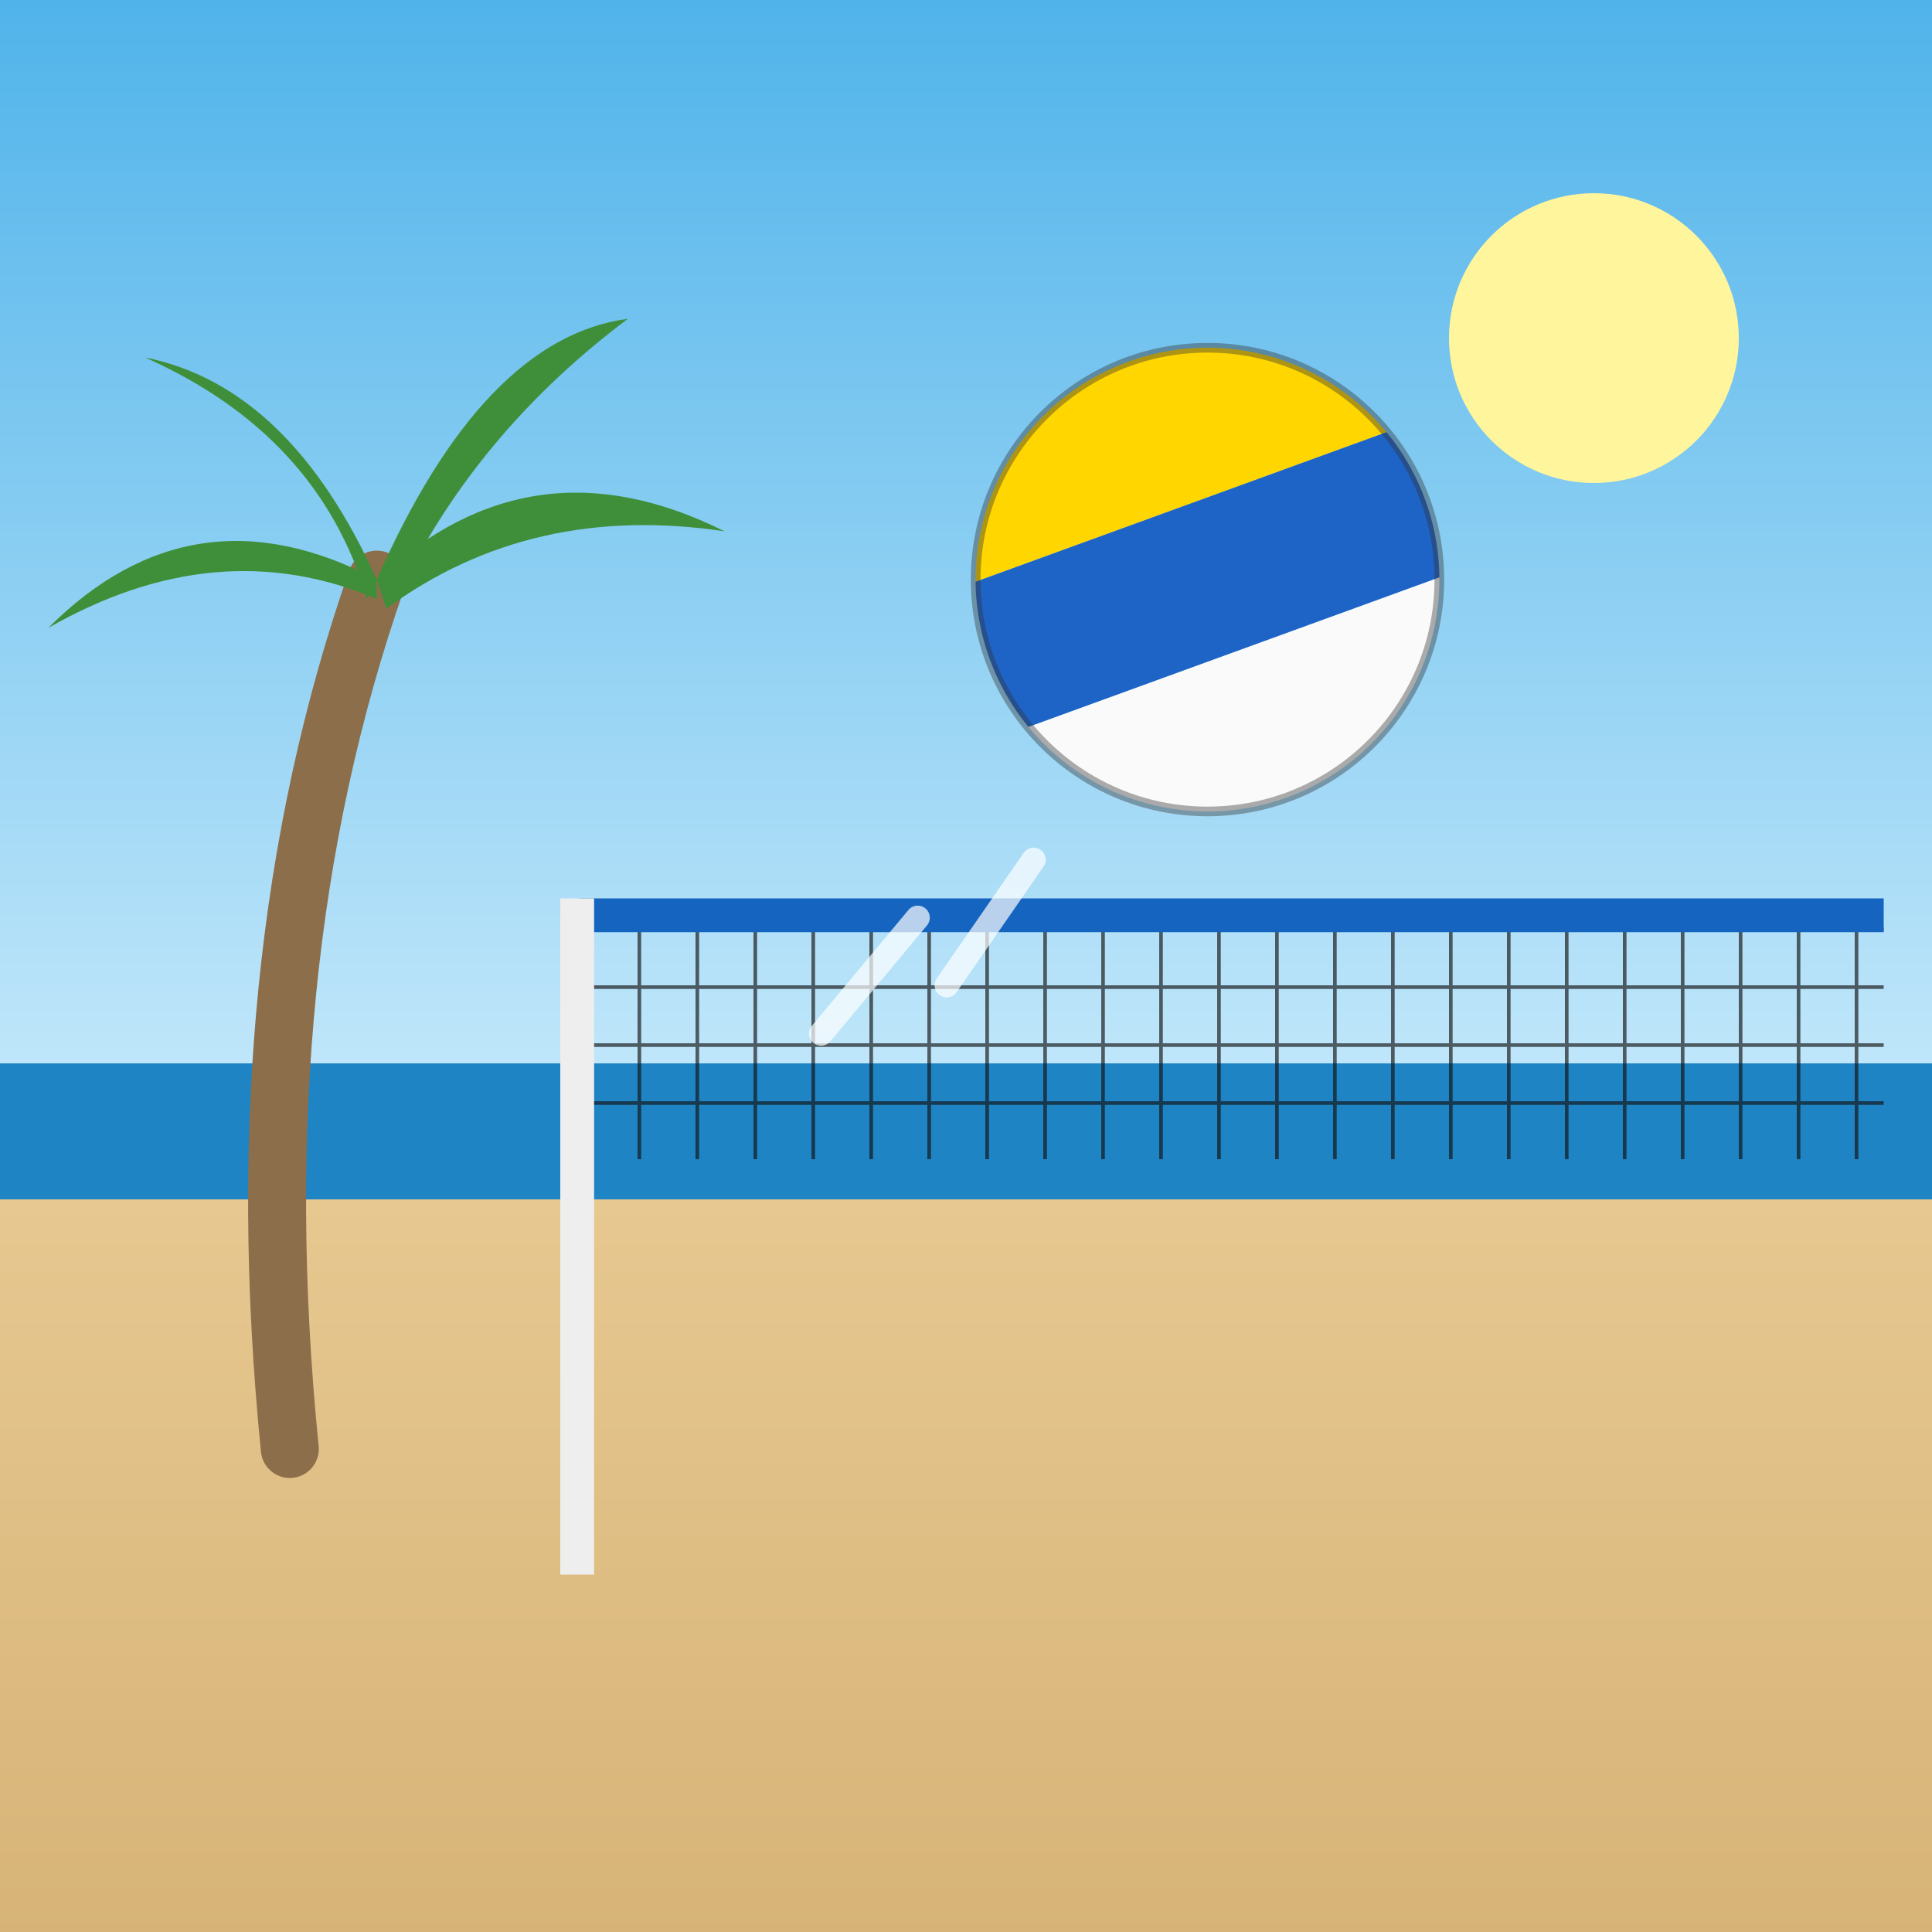
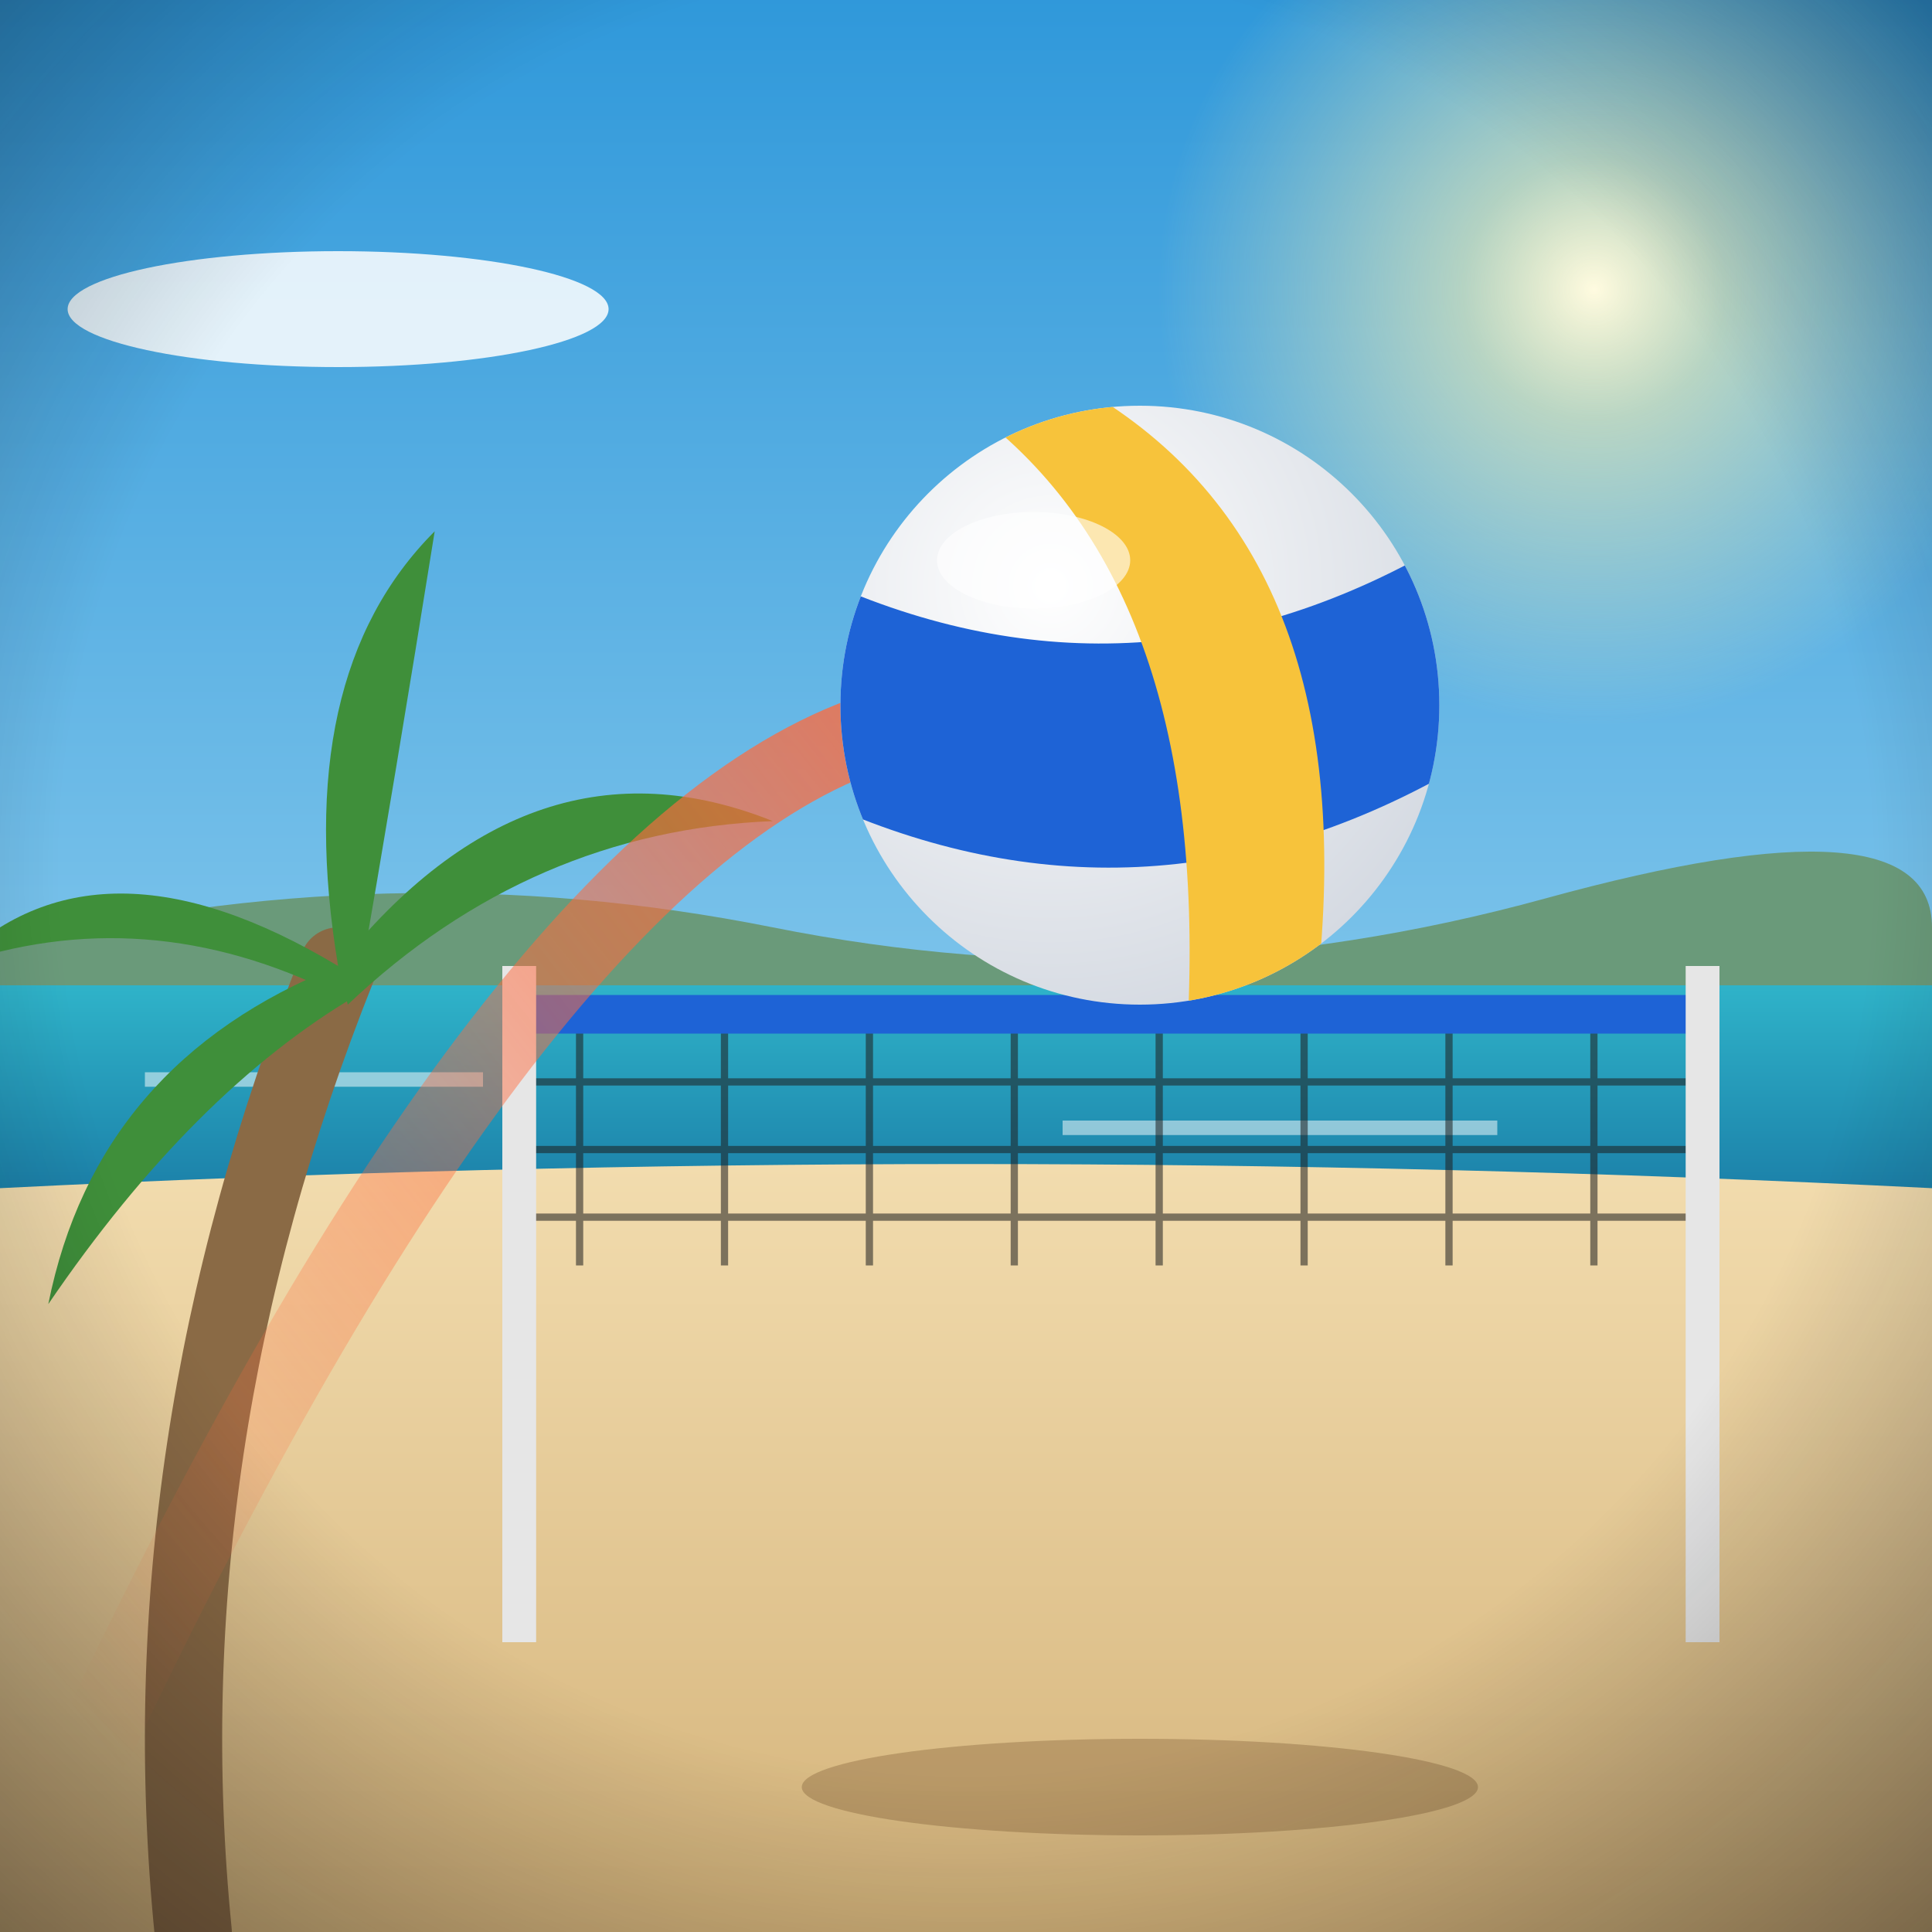
<svg xmlns="http://www.w3.org/2000/svg" viewBox="0 0 400 400">
  <defs>
    <linearGradient id="cielo" x1="0" y1="0" x2="0" y2="1">
-       <stop offset="0" stop-color="#4fb3ea" />
-       <stop offset="0.55" stop-color="#bfe6fa" />
-       <stop offset="0.55" stop-color="#1f84c4" />
-       <stop offset="0.62" stop-color="#1f84c4" />
-       <stop offset="0.62" stop-color="#e6c890" />
-       <stop offset="1" stop-color="#d7b377" />
+       <stop offset="0" stop-color="#2f98da" />
+       <stop offset="1" stop-color="#c4ecfa" />
    </linearGradient>
-     <pattern id="red" width="12" height="12" patternUnits="userSpaceOnUse">
-       <path d="M0 0 H12 M0 0 V12" stroke="#111" stroke-width="1.5" opacity="0.65" />
-     </pattern>
-     <clipPath id="c">
-       <circle cx="0" cy="0" r="48" />
+     <linearGradient id="mar" x1="0" y1="0" x2="0" y2="1">
+       <stop offset="0" stop-color="#2fb3c9" />
+       <stop offset="1" stop-color="#1b7fa8" />
+     </linearGradient>
+     <linearGradient id="arena" x1="0" y1="0" x2="0" y2="1">
+       <stop offset="0" stop-color="#f2dcae" />
+       <stop offset="1" stop-color="#d4b37a" />
+     </linearGradient>
+     <radialGradient id="sol" cx="0.5" cy="0.5" r="0.5">
+       <stop offset="0" stop-color="#fffbe0" />
+       <stop offset="0.3" stop-color="#fff2b0" stop-opacity="0.6" />
+       <stop offset="1" stop-color="#fff2b0" stop-opacity="0" />
+     </radialGradient>
+     <radialGradient id="balon" cx="0.35" cy="0.3" r="0.75">
+       <stop offset="0" stop-color="#ffffff" />
+       <stop offset="1" stop-color="#d5dae2" />
+     </radialGradient>
+     <linearGradient id="estela" x1="0" y1="1" x2="1" y2="0">
+       <stop offset="0" stop-color="#ff6a3d" stop-opacity="0" />
+       <stop offset="1" stop-color="#ff6a3d" stop-opacity="0.8" />
+     </linearGradient>
+     <clipPath id="esfera">
+       <circle cx="236" cy="146" r="62" />
    </clipPath>
+     <radialGradient id="vineta" cx="0.5" cy="0.45" r="0.75">
+       <stop offset="0.62" stop-color="#05060a" stop-opacity="0" />
+       <stop offset="1" stop-color="#05060a" stop-opacity="0.45" />
+     </radialGradient>
  </defs>
  <rect width="400" height="400" fill="url(#cielo)" />
-   <circle cx="330" cy="70" r="30" fill="#fff59d" />
-   <path d="M60 300 Q50 200 78 120" fill="none" stroke="#8d6e4a" stroke-width="12" stroke-linecap="round" />
+   <circle cx="330" cy="60" r="90" fill="url(#sol)" />
+   <g fill="#ffffff" opacity="0.85">
+     <ellipse cx="70" cy="64" rx="56" ry="12" />
+   </g>
+   <path d="M0 196 Q80 176 160 192 T320 186 T400 192 V206 H0 Z" fill="#6a9a7a" />
+   <rect x="0" y="204" width="400" height="44" fill="url(#mar)" />
+   <g fill="#ffffff" opacity="0.5">
+     <rect x="30" y="222" width="70" height="3" />
+     <rect x="220" y="232" width="90" height="3" />
+   </g>
+   <path d="M0 246 Q200 236 400 246 V400 H0 Z" fill="url(#arena)" />
+   <path d="M40 400 Q30 300 70 200" fill="none" stroke="#8a6a45" stroke-width="16" stroke-linecap="round" />
  <g fill="#3f8f3a">
-     <path d="M78 120 Q40 100 10 130 Q45 110 78 124 Z" />
-     <path d="M78 120 Q110 90 150 110 Q110 104 80 126 Z" />
-     <path d="M78 120 Q60 80 30 74 Q66 90 76 124 Z" />
-     <path d="M78 120 Q100 70 130 66 Q98 90 82 124 Z" />
+     <path d="M70 200 Q20 170 -10 200 Q30 186 70 206 Z" />
+     <path d="M70 200 Q110 150 160 170 Q110 172 72 208 Z" />
+     <path d="M70 200 Q60 140 90 110 Q82 160 74 206 Z" />
+     <path d="M70 200 Q20 220 10 270 Q40 226 74 206 Z" />
  </g>
-   <rect x="120" y="190" width="270" height="50" fill="url(#red)" />
-   <rect x="120" y="186" width="270" height="7" fill="#1565c0" />
-   <rect x="116" y="186" width="7" height="140" fill="#eee" />
-   <g transform="translate(250 120) rotate(-20)" clip-path="url(#c)">
-     <rect x="-48" y="-48" width="96" height="32" fill="#ffd600" />
-     <rect x="-48" y="-16" width="96" height="32" fill="#1e63c6" />
-     <rect x="-48" y="16" width="96" height="32" fill="#fafafa" />
+   <g stroke="#1d1d1d" stroke-width="1.5" opacity="0.55">
+     <path d="M120 212 V262 M150 212 V262 M180 212 V262 M210 212 V262 M240 212 V262 M270 212 V262 M300 212 V262 M330 212 V262" />
+     <path d="M110 224 H350 M110 238 H350 M110 252 H350" />
  </g>
-   <circle cx="250" cy="120" r="48" fill="none" stroke="#333" stroke-width="2" opacity="0.4" />
-   <g stroke="#fff" stroke-width="5" stroke-linecap="round" opacity="0.7">
-     <line x1="190" y1="190" x2="170" y2="214" />
-     <line x1="214" y1="178" x2="196" y2="204" />
+   <rect x="108" y="206" width="244" height="8" fill="#1e63d6" />
+   <g fill="#e6e6e6">
+     <rect x="104" y="200" width="7" height="140" />
+     <rect x="349" y="200" width="7" height="140" />
  </g>
+   <ellipse cx="236" cy="370" rx="70" ry="10" fill="#7a5a30" opacity="0.35" />
+   <path d="M20 360 Q110 170 186 150" fill="none" stroke="url(#estela)" stroke-width="16" stroke-linecap="round" />
+   <circle cx="236" cy="146" r="62" fill="url(#balon)" />
+   <g clip-path="url(#esfera)">
+     <path d="M170 120 Q236 150 300 112 L300 160 Q236 196 170 166 Z" fill="#1e63d6" />
+     <path d="M200 84 Q250 120 246 210 L272 210 Q284 120 230 84 Z" fill="#f7c33b" />
+   </g>
+   <ellipse cx="214" cy="116" rx="20" ry="10" fill="#ffffff" opacity="0.6" />
+   <rect width="400" height="400" fill="url(#vineta)" />
</svg>
